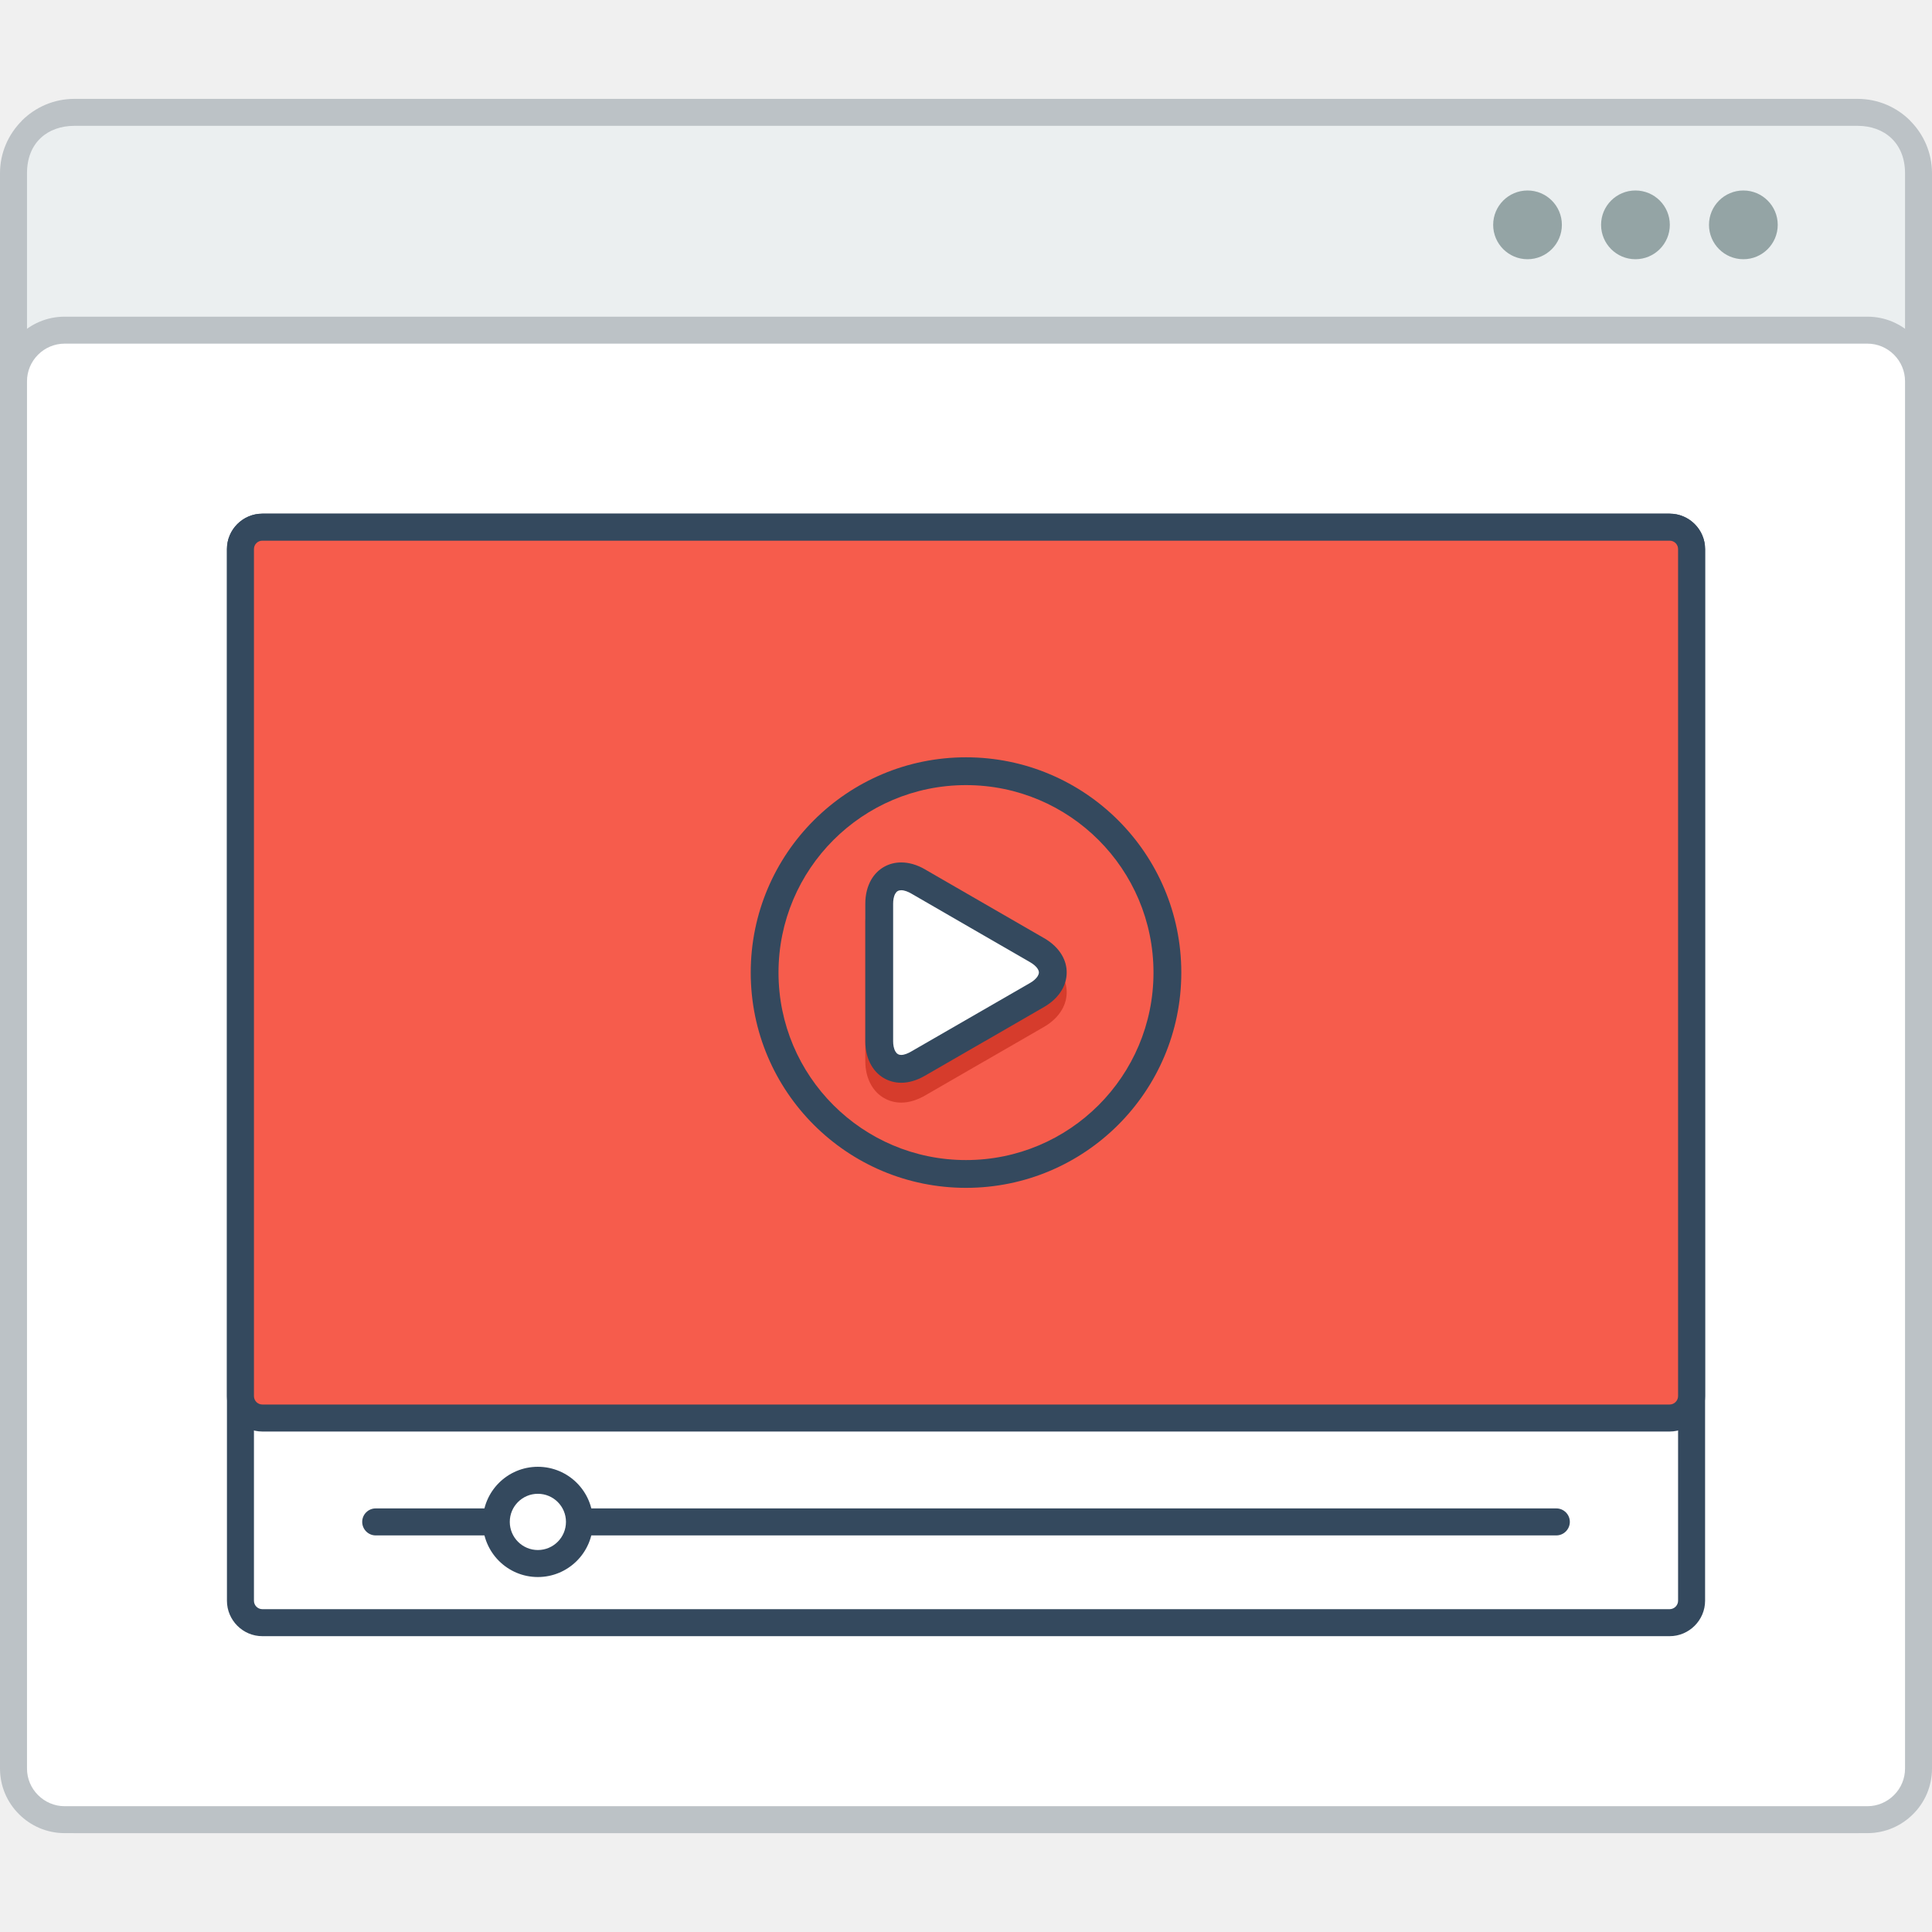
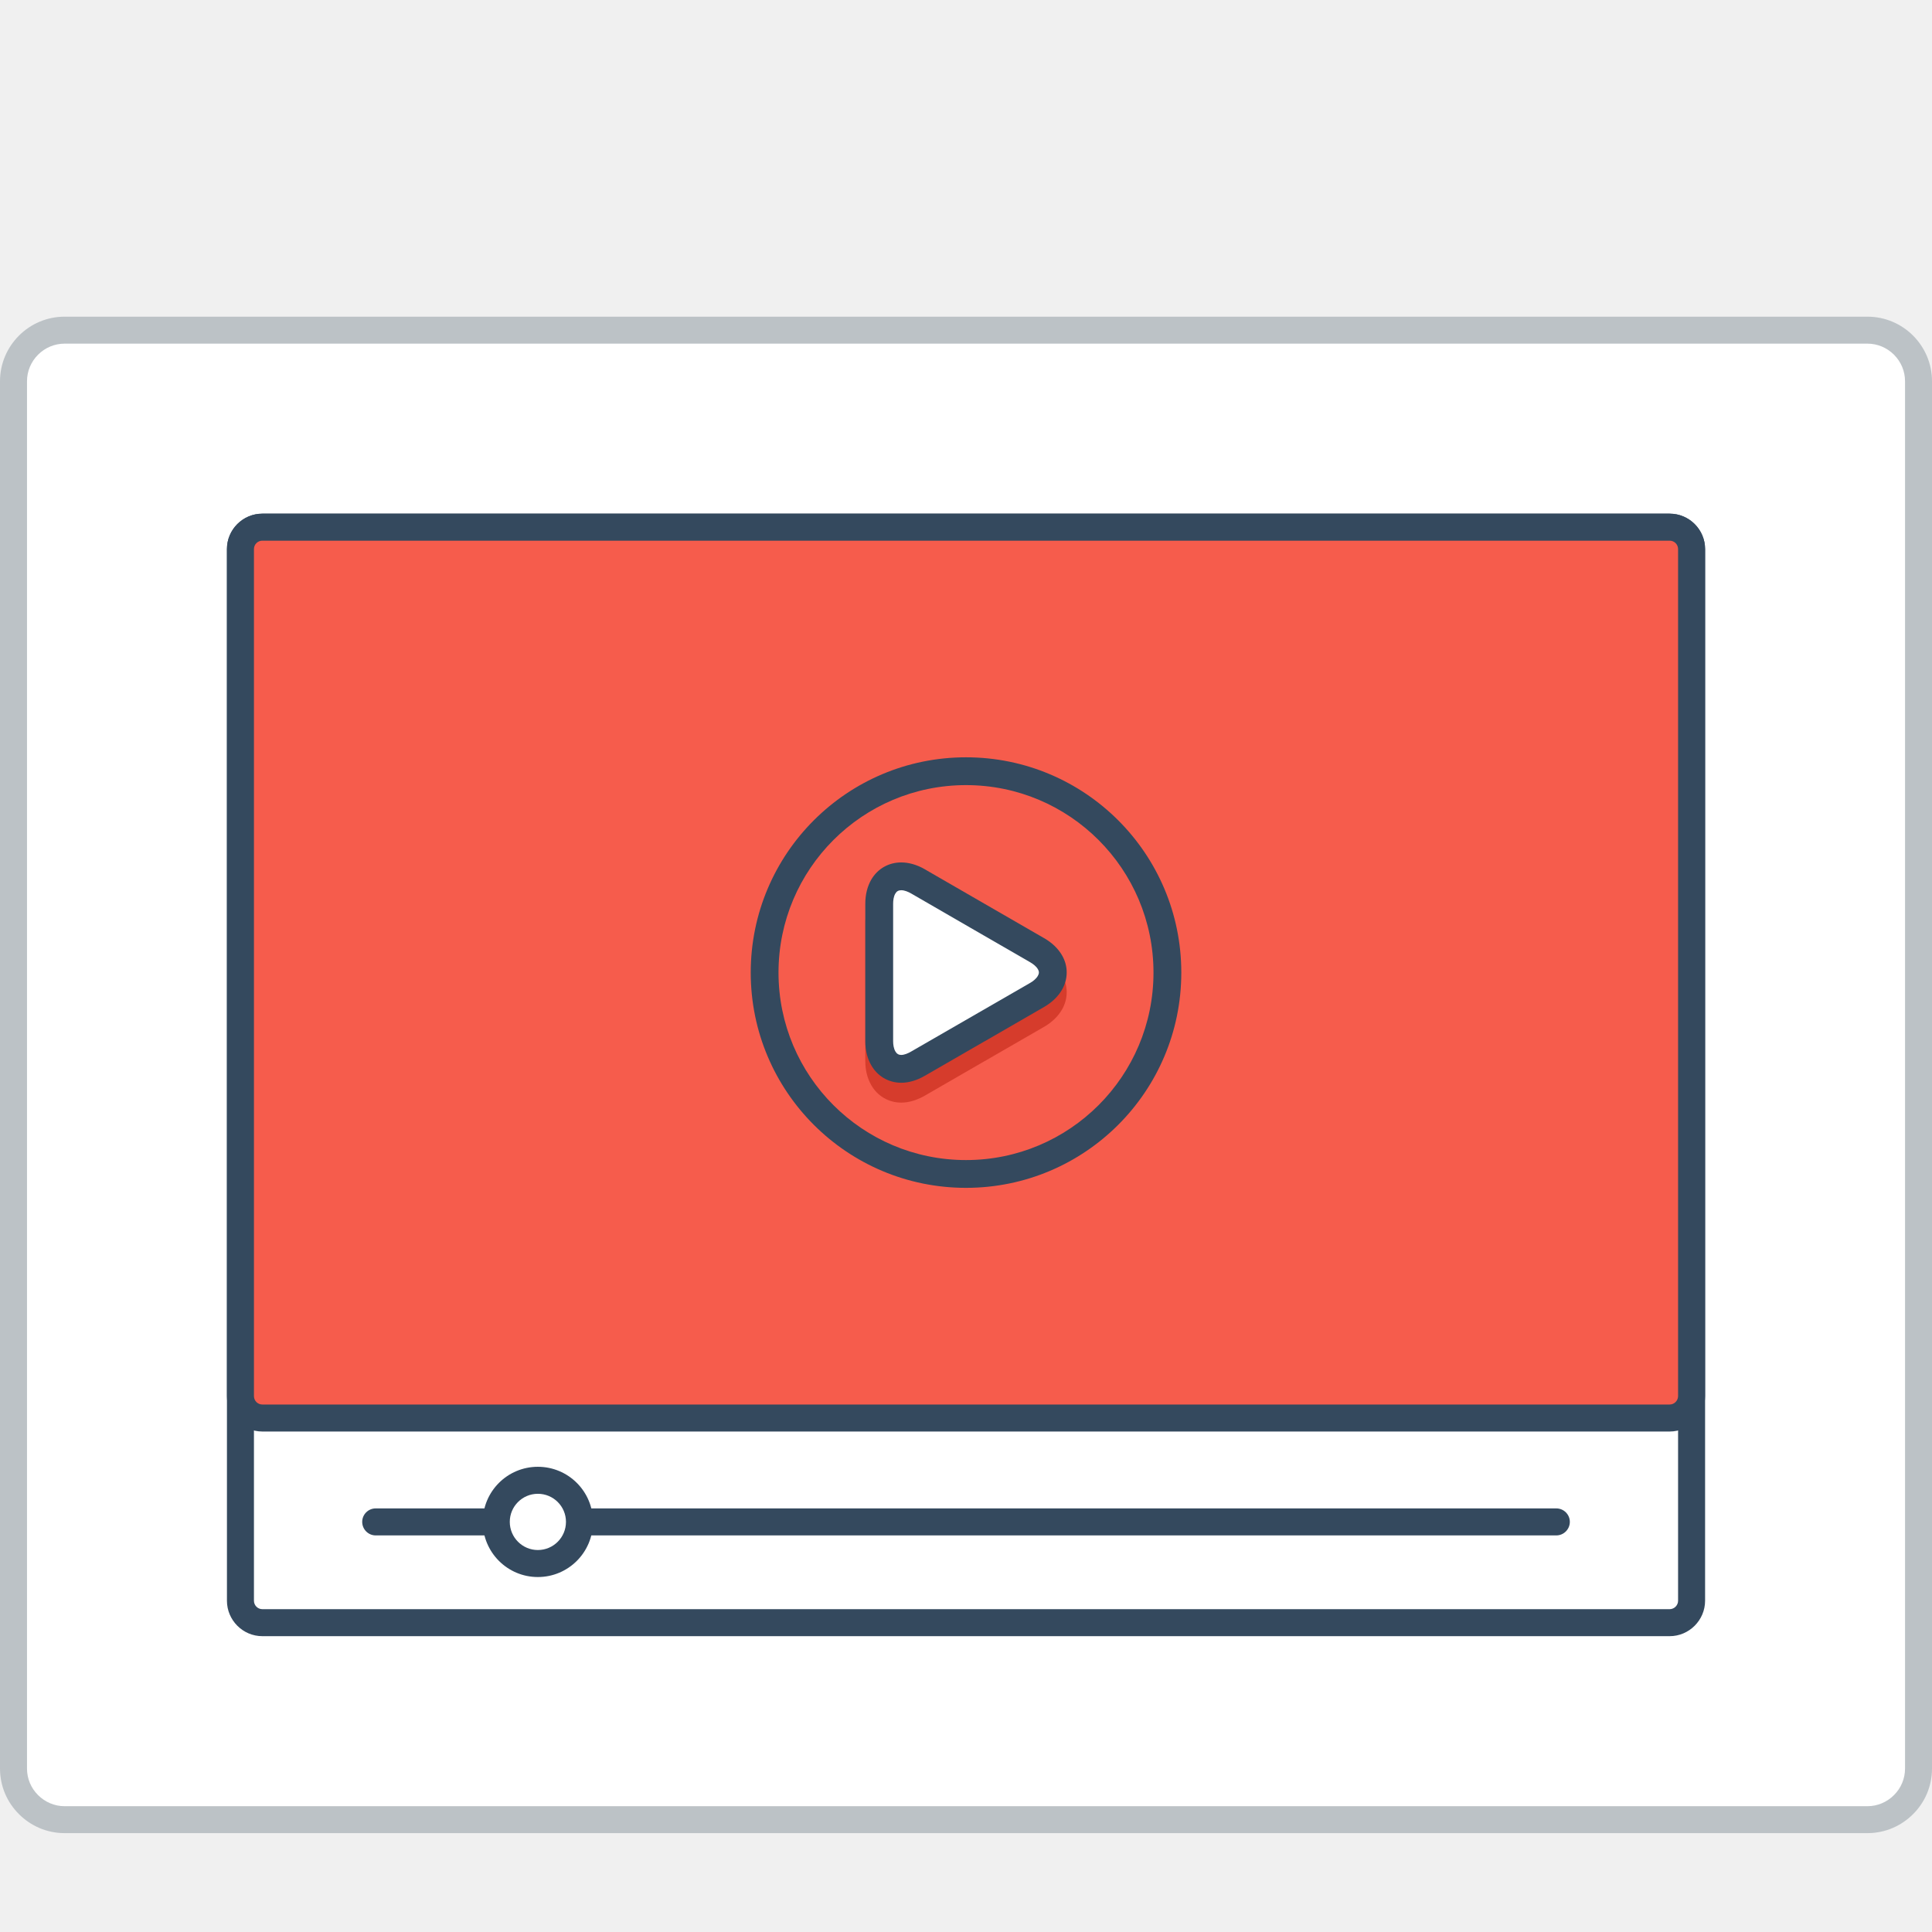
<svg xmlns="http://www.w3.org/2000/svg" version="1.0" id="Layer_1" x="0px" y="0px" width="800px" height="800px" viewBox="195.989 206.562 419.504 376.568" enable-background="new 0 0 800 800" xml:space="preserve">
  <g>
-     <path fill="#BCC2C6" d="M212.143,206.562h387.204c4.443,0,8.488,1.811,11.412,4.734v0.025c2.924,2.923,4.734,6.952,4.734,11.387   v344.275c0,4.436-1.811,8.472-4.734,11.396v0.017c-2.924,2.924-6.969,4.734-11.412,4.734H212.143   c-4.452,0-8.488-1.811-11.412-4.734v-0.017c-2.924-2.924-4.742-6.96-4.742-11.396V222.708c0-4.436,1.818-8.464,4.742-11.387v-0.025   C203.654,208.373,207.69,206.562,212.143,206.562" />
-     <path fill="#EBEFF0" d="M609.638,222.708v344.275c0,6.479-4.519,10.299-10.291,10.299H212.143c-5.764,0-10.291-3.704-10.291-10.299   V222.708c0-6.719,4.544-10.291,10.291-10.291h387.204C605.11,212.417,609.638,216.113,609.638,222.708" />
    <path fill="#BCC2C6" d="M210.009,253.855h391.473c3.861,0,7.367,1.578,9.9,4.112c2.541,2.542,4.111,6.047,4.111,9.909v301.233   c0,3.87-1.57,7.376-4.111,9.9c-2.533,2.542-6.039,4.12-9.9,4.12H210.009c-3.862,0-7.367-1.578-9.9-4.12   c-2.542-2.524-4.12-6.03-4.12-9.9V267.876c0-3.862,1.578-7.367,4.12-9.909C202.642,255.434,206.146,253.855,210.009,253.855" />
    <path fill-rule="evenodd" clip-rule="evenodd" fill="#FFFFFF" d="M210.009,259.711c-2.169,0-4.229,0.872-5.756,2.401   c-1.537,1.536-2.401,3.596-2.401,5.764v301.233c0,2.177,0.864,4.236,2.401,5.765c1.527,1.527,3.587,2.408,5.756,2.408h391.473   c2.167,0,4.228-0.881,5.756-2.408c1.536-1.528,2.4-3.588,2.4-5.765V267.876c0-2.176-0.864-4.228-2.4-5.764   c-1.528-1.529-3.589-2.401-5.756-2.401H210.009z" />
-     <path fill-rule="evenodd" clip-rule="evenodd" fill="#94A4A5" d="M551.098,226.455c4.128,0,7.467,3.338,7.467,7.458   c0,4.119-3.339,7.467-7.467,7.467c-4.12,0-7.459-3.348-7.459-7.467C543.639,229.793,546.978,226.455,551.098,226.455    M574.537,226.455c4.12,0,7.459,3.347,7.459,7.458c0,4.119-3.339,7.467-7.459,7.467c-4.128,0-7.467-3.348-7.467-7.467   C567.07,229.793,570.417,226.455,574.537,226.455z M527.667,226.455c4.12,0,7.459,3.338,7.459,7.458   c0,4.119-3.339,7.467-7.459,7.467s-7.459-3.348-7.459-7.467C520.208,229.802,523.547,226.455,527.667,226.455z" />
    <path fill-rule="evenodd" clip-rule="evenodd" fill="#34495E" d="M252.941,296.631H558.54c4.228,0,7.683,3.463,7.683,7.683v228.358   c0,4.219-3.472,7.691-7.683,7.691H252.941c-4.203,0-7.675-3.455-7.675-7.691V304.314   C245.267,300.086,248.722,296.631,252.941,296.631" />
    <path fill="#FFFFFF" d="M252.941,302.495H558.54c1.005,0,1.818,0.83,1.818,1.819v228.358c0,0.996-0.83,1.827-1.818,1.827H252.941   c-0.98,0-1.811-0.813-1.811-1.827V304.314C251.131,303.309,251.944,302.495,252.941,302.495" />
    <path fill-rule="evenodd" clip-rule="evenodd" fill="#34495E" d="M252.941,296.631H558.54c4.228,0,7.683,3.463,7.683,7.683v183.921   c0,4.22-3.464,7.691-7.683,7.691H252.941c-4.211,0-7.675-3.455-7.675-7.691V304.314   C245.267,300.086,248.722,296.631,252.941,296.631" />
    <path fill="#F65C4C" d="M252.941,302.495H558.54c1.005,0,1.818,0.822,1.818,1.819v183.921c0,0.997-0.83,1.827-1.818,1.827H252.941   c-0.988,0-1.811-0.813-1.811-1.827V304.314C251.131,303.309,251.944,302.495,252.941,302.495" />
    <path fill="#D63C2C" d="M422.697,408.055l-12.924,7.458h-0.018l-12.923,7.468c-1.812,1.037-3.555,1.527-5.15,1.527   c-1.387,0-2.674-0.356-3.805-1.029c-1.112-0.647-2.025-1.587-2.707-2.766c-0.83-1.438-1.295-3.215-1.295-5.208v-14.926v-14.934   c0-2.051,0.473-3.804,1.278-5.216c0.706-1.221,1.653-2.16,2.774-2.799c1.138-0.639,2.409-0.972,3.754-0.972   c1.637,0,3.406,0.498,5.158,1.512v0.008l12.915,7.459l12.933,7.458h0.009c1.785,1.03,3.073,2.317,3.887,3.721   c0.698,1.213,1.039,2.492,1.021,3.796c-0.009,1.287-0.356,2.541-1.03,3.713C425.745,405.762,424.433,407.049,422.697,408.055" />
    <path fill="#34495E" d="M422.697,403.743l-12.924,7.467h-0.018l-12.923,7.459c-1.812,1.047-3.555,1.528-5.15,1.528   c-1.387,0-2.674-0.356-3.805-1.021c-1.112-0.656-2.025-1.595-2.707-2.773c-0.83-1.437-1.295-3.207-1.295-5.209v-14.925v-14.934   c0-2.043,0.473-3.805,1.278-5.216c0.706-1.213,1.653-2.151,2.774-2.791c1.138-0.647,2.409-0.971,3.754-0.971   c1.637,0,3.406,0.49,5.158,1.503v0.008l12.915,7.458l12.933,7.467h0.009c1.785,1.03,3.073,2.309,3.887,3.721   c0.698,1.205,1.039,2.492,1.021,3.788c-0.009,1.287-0.356,2.549-1.03,3.721C425.745,401.451,424.433,402.746,422.697,403.743" />
    <path fill-rule="evenodd" clip-rule="evenodd" fill="#FFFFFF" d="M419.683,398.511c0.623-0.357,1.286-0.881,1.652-1.512   c0.134-0.233,0.232-0.482,0.232-0.748s-0.082-0.499-0.217-0.714c-0.364-0.631-1.07-1.155-1.685-1.512l-12.933-7.467l-12.916-7.468   c-0.606-0.349-1.42-0.697-2.135-0.697c-0.282,0-0.531,0.05-0.781,0.19c-0.224,0.125-0.382,0.341-0.515,0.556   c-0.364,0.632-0.466,1.479-0.466,2.193v29.859c0,0.723,0.117,1.555,0.482,2.193c0.134,0.232,0.299,0.439,0.541,0.582   c0.224,0.141,0.464,0.191,0.73,0.191c0.706,0,1.536-0.375,2.135-0.724L419.683,398.511z" />
    <path fill-rule="evenodd" clip-rule="evenodd" fill="#34495E" d="M405.744,355.569c-22.483,0-40.714,18.223-40.714,40.707   c0,22.484,18.23,40.707,40.714,40.707c22.484,0,40.708-18.223,40.708-40.707C446.452,373.792,428.229,355.569,405.744,355.569    M405.744,349.531c-25.814,0-46.745,20.922-46.745,46.745c0,25.814,20.931,46.741,46.745,46.741s46.746-20.927,46.746-46.741   C452.49,370.454,431.559,349.531,405.744,349.531z" />
    <path fill-rule="evenodd" clip-rule="evenodd" fill="#34495E" d="M277.56,518.485h256.361c1.611,0,2.933-1.329,2.933-2.94   s-1.321-2.923-2.933-2.923H277.56c-1.611,0-2.924,1.312-2.924,2.923S275.948,518.485,277.56,518.485" />
    <path fill-rule="evenodd" clip-rule="evenodd" fill="#34495E" d="M312.776,503.584c6.612,0,11.969,5.35,11.969,11.961   s-5.356,11.977-11.969,11.977c-6.603,0-11.959-5.365-11.959-11.977S306.174,503.584,312.776,503.584" />
    <path fill-rule="evenodd" clip-rule="evenodd" fill="#FFFFFF" d="M312.776,509.448c3.373,0,6.105,2.725,6.105,6.097   s-2.732,6.113-6.105,6.113c-3.363,0-6.096-2.741-6.096-6.113S309.413,509.448,312.776,509.448" />
  </g>
</svg>
